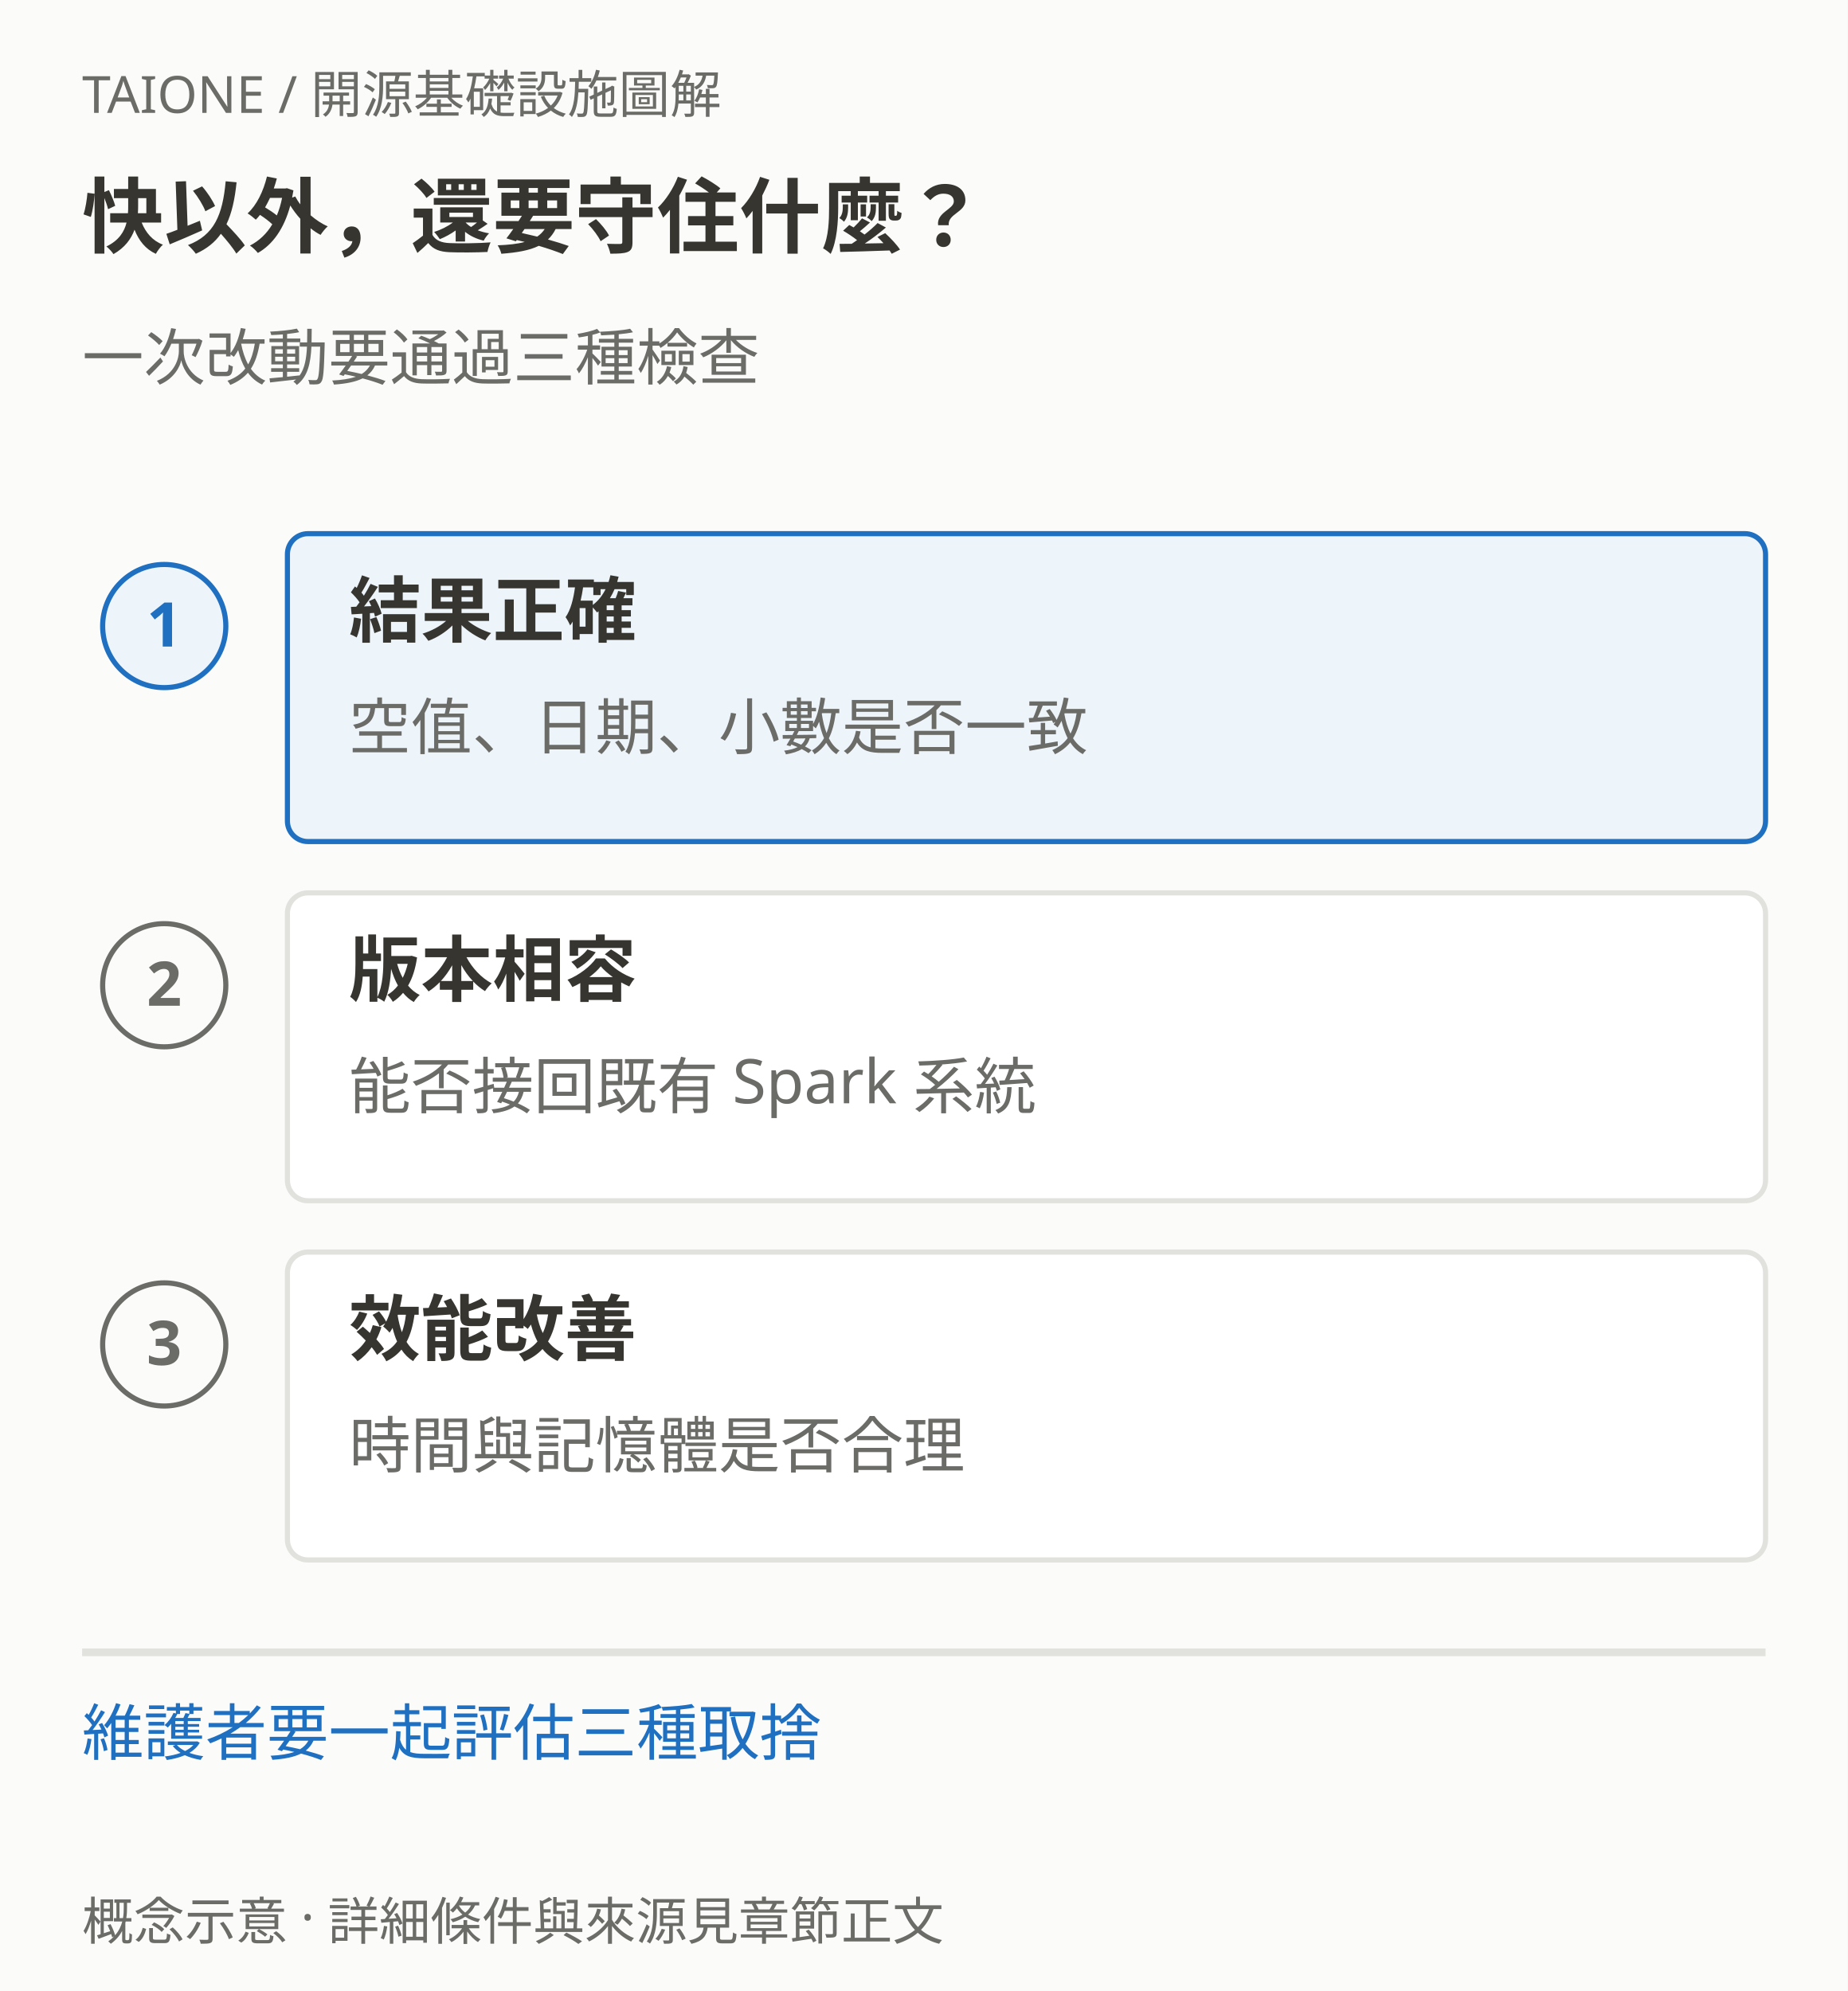
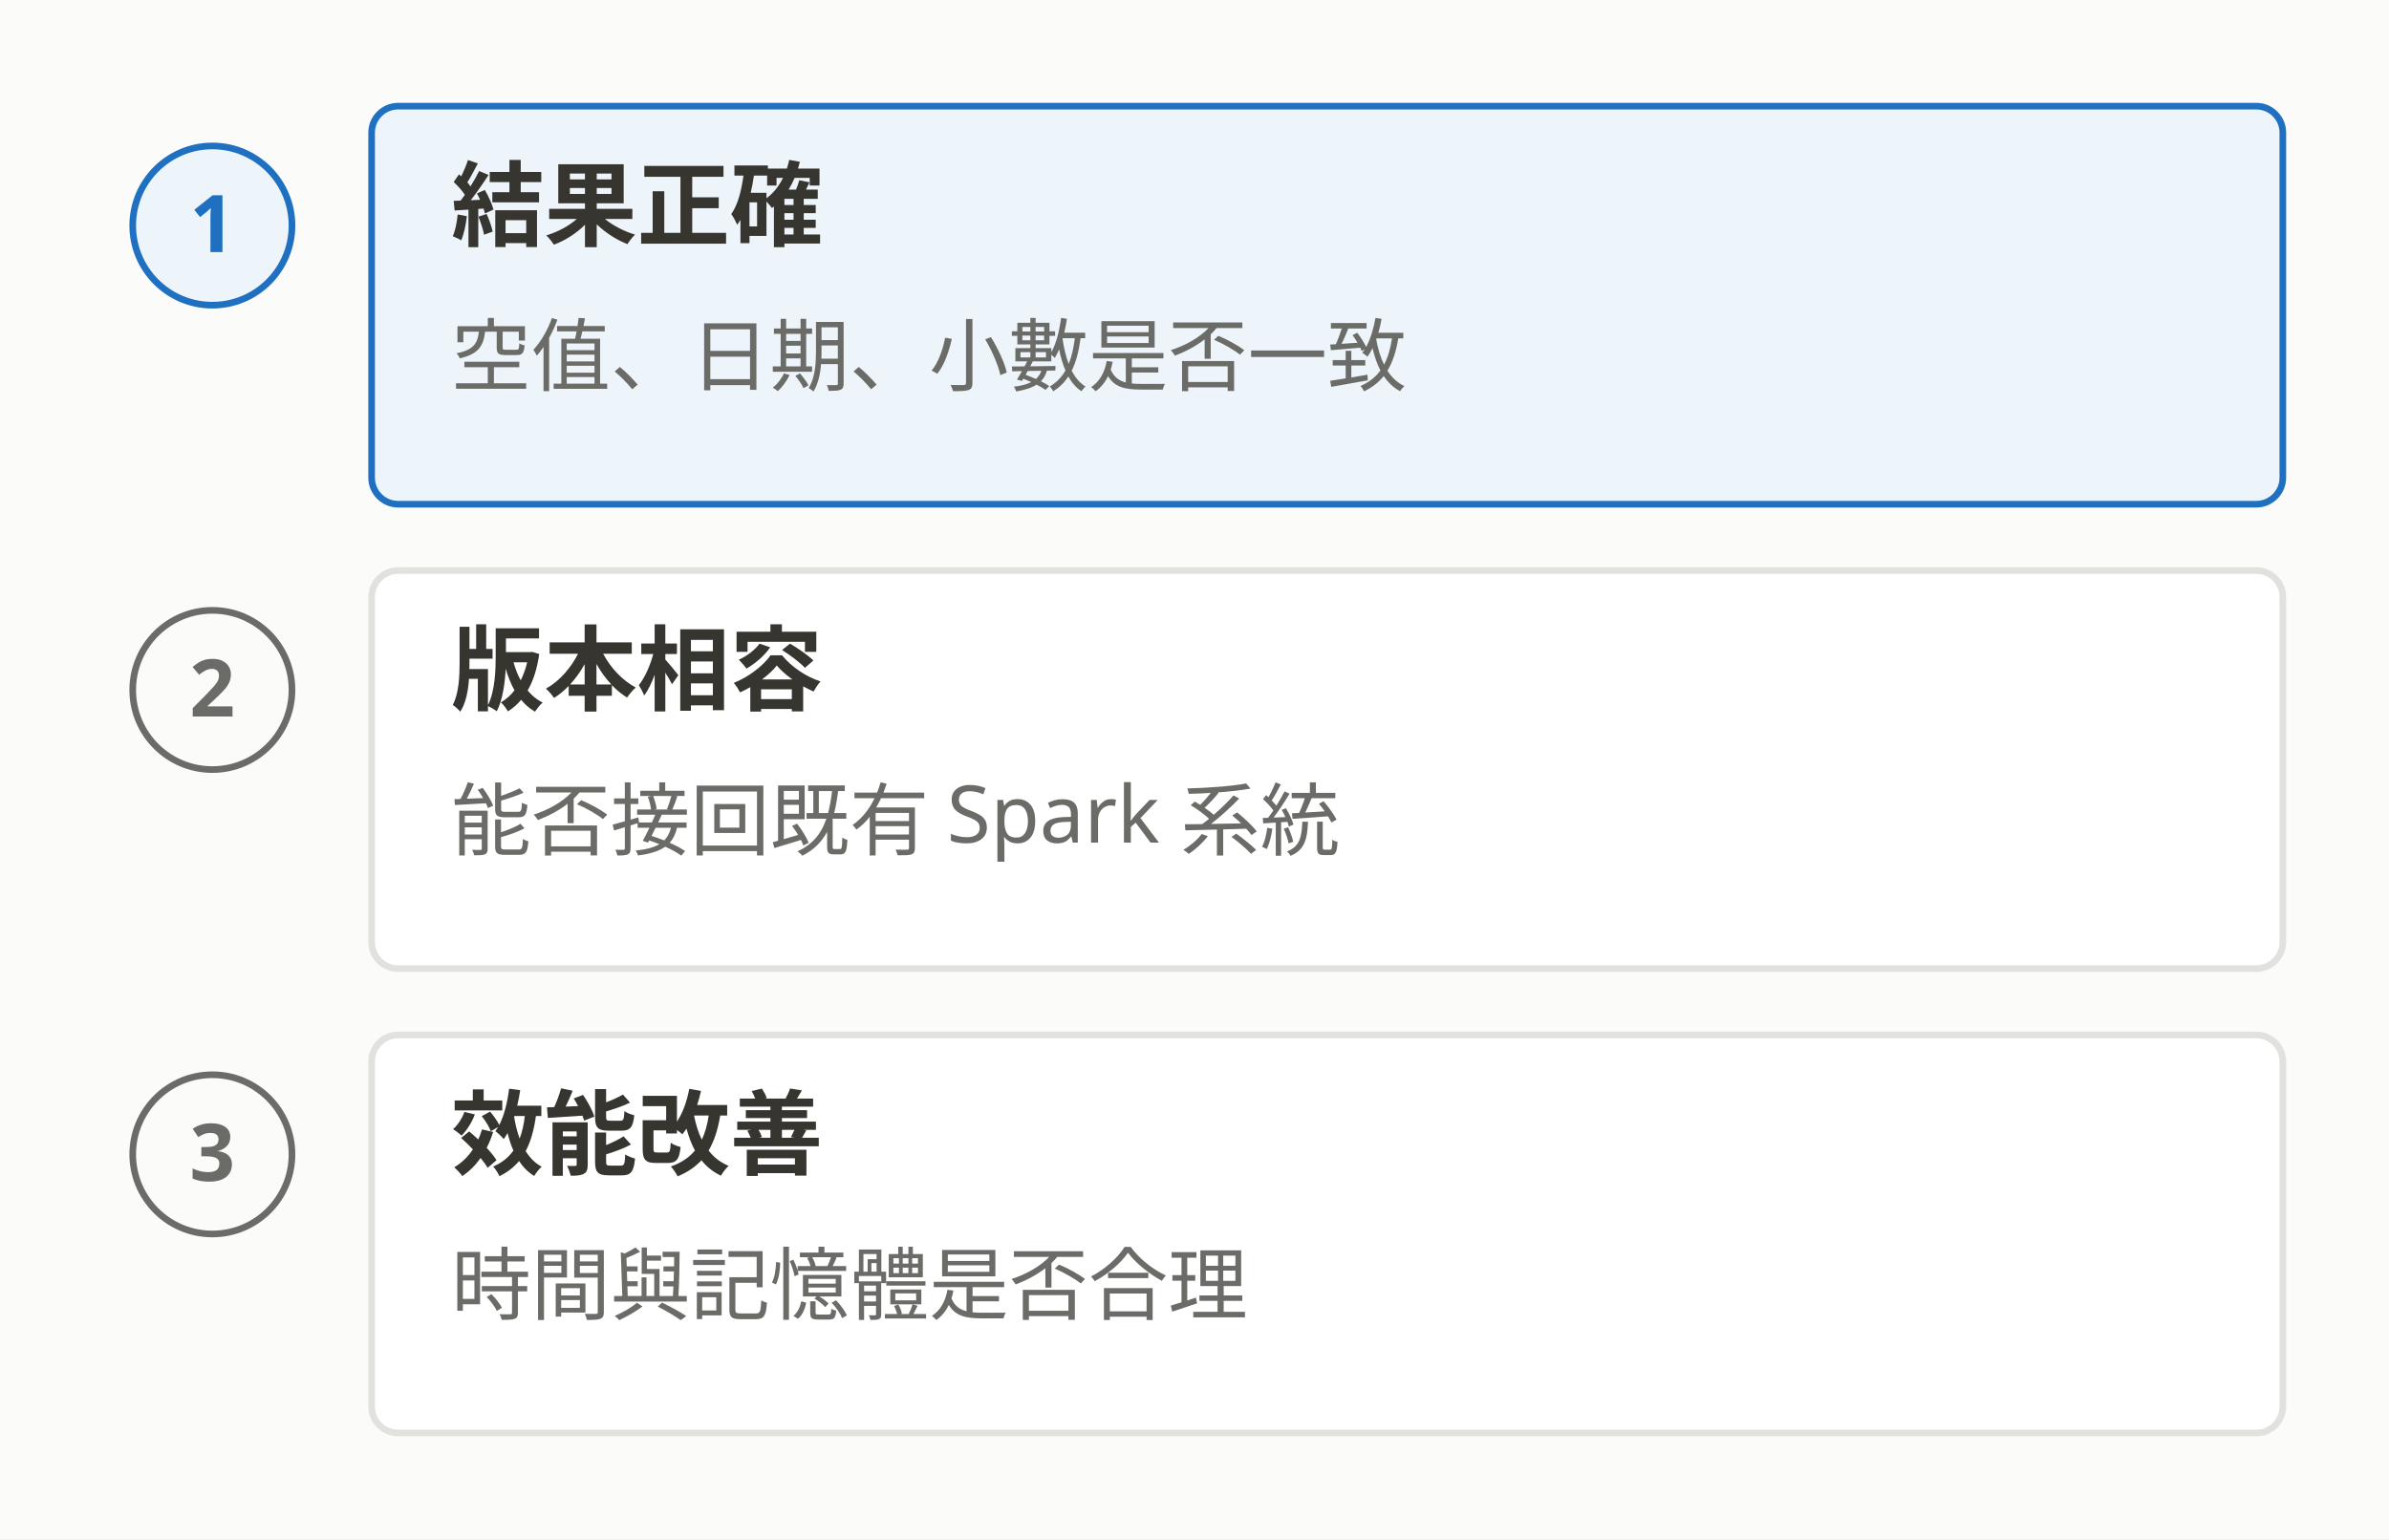
- <svg xmlns="http://www.w3.org/2000/svg" viewBox="0 0 720 776" role="img" aria-labelledby="14-b-title 14-b-desc">
+ <svg xmlns="http://www.w3.org/2000/svg" viewBox="0 0 720 464" role="img" aria-labelledby="14-b-title 14-b-desc">
  <defs>
    <marker id="14-b-arrow" markerWidth="8" markerHeight="8" refX="7" refY="4" orient="auto">
      <path d="M0 0 L8 4 L0 8 Z" fill="#6b6b68" />
    </marker>
  </defs>
-   <g font-family="'Noto Sans TC','PingFang TC','Heiti TC',sans-serif">
-     <rect x="0" y="0" width="720" height="776" rx="0" fill="#fbfbfa" stroke="none" stroke-width="2" />
+   <rect x="0" y="0" width="720" height="464" rx="0" fill="#fbfbfa" stroke="none" stroke-width="2" />
+   <g font-family="'Noto Sans TC','PingFang TC','Heiti TC',sans-serif" transform="translate(0 -176)">
    <circle cx="64" cy="244" r="24" fill="#edf4fa" stroke="#1f70c1" stroke-width="2" />
    <text x="64" y="252" font-size="24" fill="#1f70c1" font-weight="600" text-anchor="middle">1</text>
    <rect x="112" y="208" width="576" height="120" rx="8" fill="#edf4fa" stroke="#1f70c1" stroke-width="2" />
    <text x="136" y="248" font-size="28" fill="#37352f" font-weight="600" text-anchor="start">結果正確</text>
    <text x="136" y="292" font-size="24" fill="#6b6b68" font-weight="400" text-anchor="start">空值、日期、小數是否一致</text>
    <circle cx="64" cy="384" r="24" fill="#fbfbfa" stroke="#6b6b68" stroke-width="2" />
    <text x="64" y="392" font-size="24" fill="#6b6b68" font-weight="600" text-anchor="middle">2</text>
    <rect x="112" y="348" width="576" height="120" rx="8" fill="white" stroke="#e1e1dd" stroke-width="2" />
    <text x="136" y="388" font-size="28" fill="#37352f" font-weight="600" text-anchor="start">版本相容</text>
    <text x="136" y="432" font-size="24" fill="#6b6b68" font-weight="400" text-anchor="start">能否接回既有 Spark 系統</text>
    <circle cx="64" cy="524" r="24" fill="#fbfbfa" stroke="#6b6b68" stroke-width="2" />
    <text x="64" y="532" font-size="24" fill="#6b6b68" font-weight="600" text-anchor="middle">3</text>
    <rect x="112" y="488" width="576" height="120" rx="8" fill="white" stroke="#e1e1dd" stroke-width="2" />
    <text x="136" y="528" font-size="28" fill="#37352f" font-weight="600" text-anchor="start">效能改善</text>
    <text x="136" y="572" font-size="24" fill="#6b6b68" font-weight="400" text-anchor="start">時間與記憶體是否合理</text>
-     <text x="32" y="44" font-size="20" fill="#6b6b68" font-weight="400" text-anchor="start">TAIONE / 開源基礎設施圖解</text>
-     <text x="32" y="96" font-size="32" fill="#37352f" font-weight="600" text-anchor="start">快以外，還要守住什麼？</text>
-     <text x="32" y="148" font-size="24" fill="#6b6b68" font-weight="400" text-anchor="start">一次改動要通過三種檢查</text>
-     <path d="M 32 644 H 688" fill="none" stroke="#e1e1dd" stroke-width="3" />
-     <text x="32" y="684" font-size="24" fill="#1f70c1" font-weight="500" text-anchor="start">維護者要一起評估三種取捨</text>
-     <text x="32" y="756" font-size="20" fill="#6b6b68" font-weight="400" text-anchor="start">概念示意 · 詳細條件與來源見章節正文</text>
  </g>
</svg>
